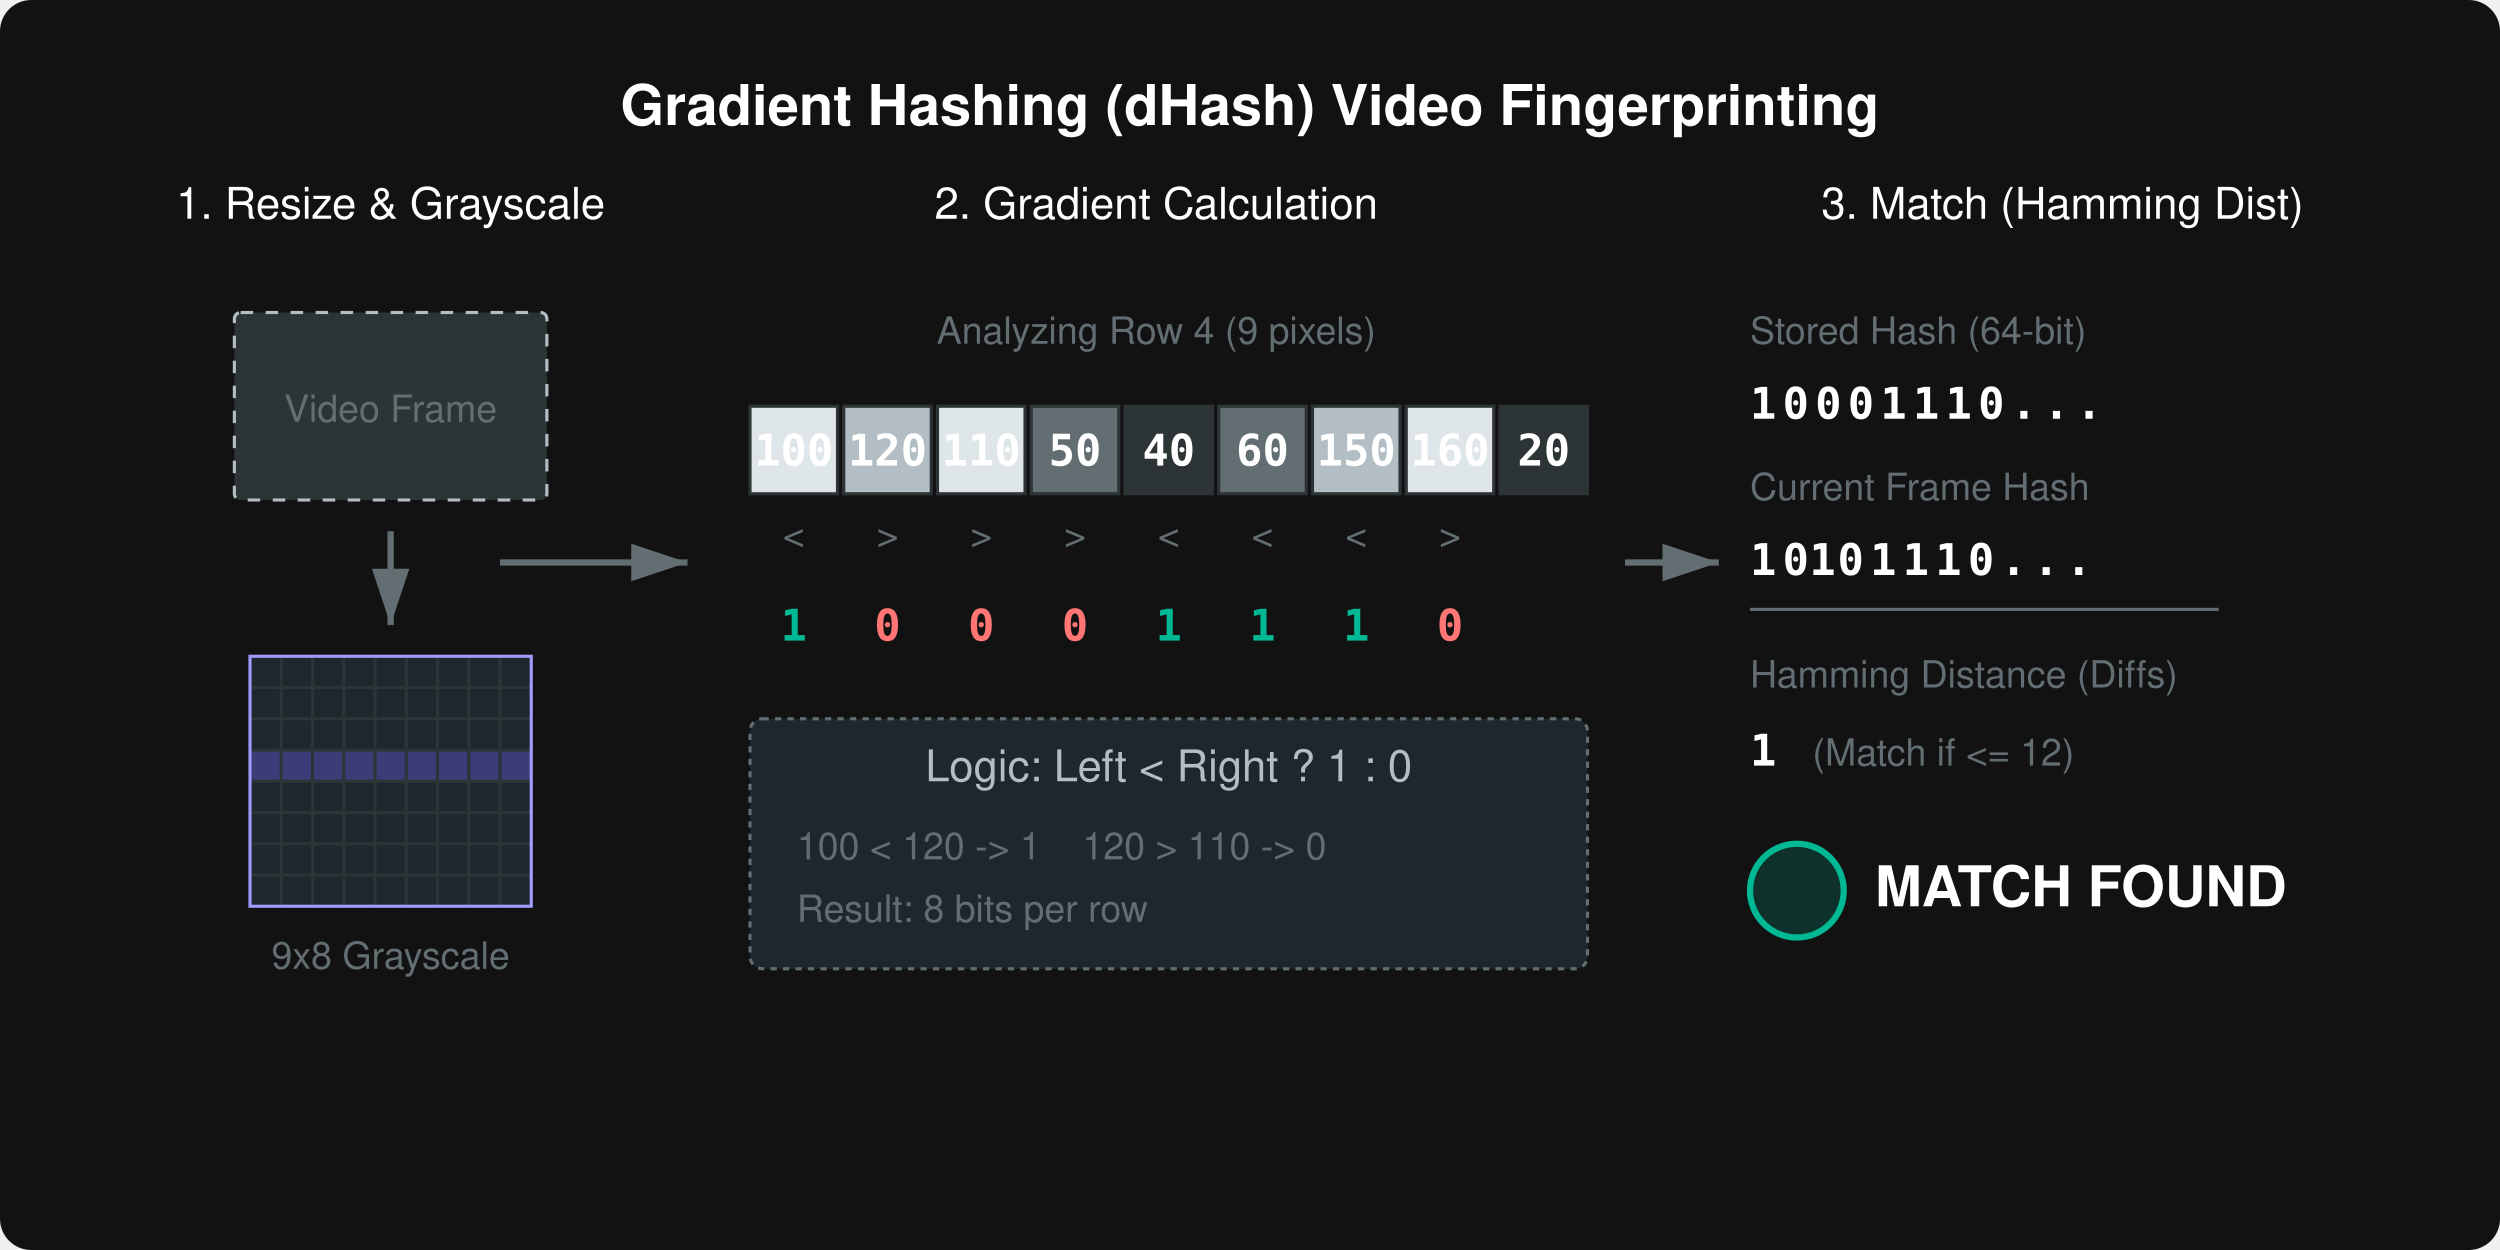
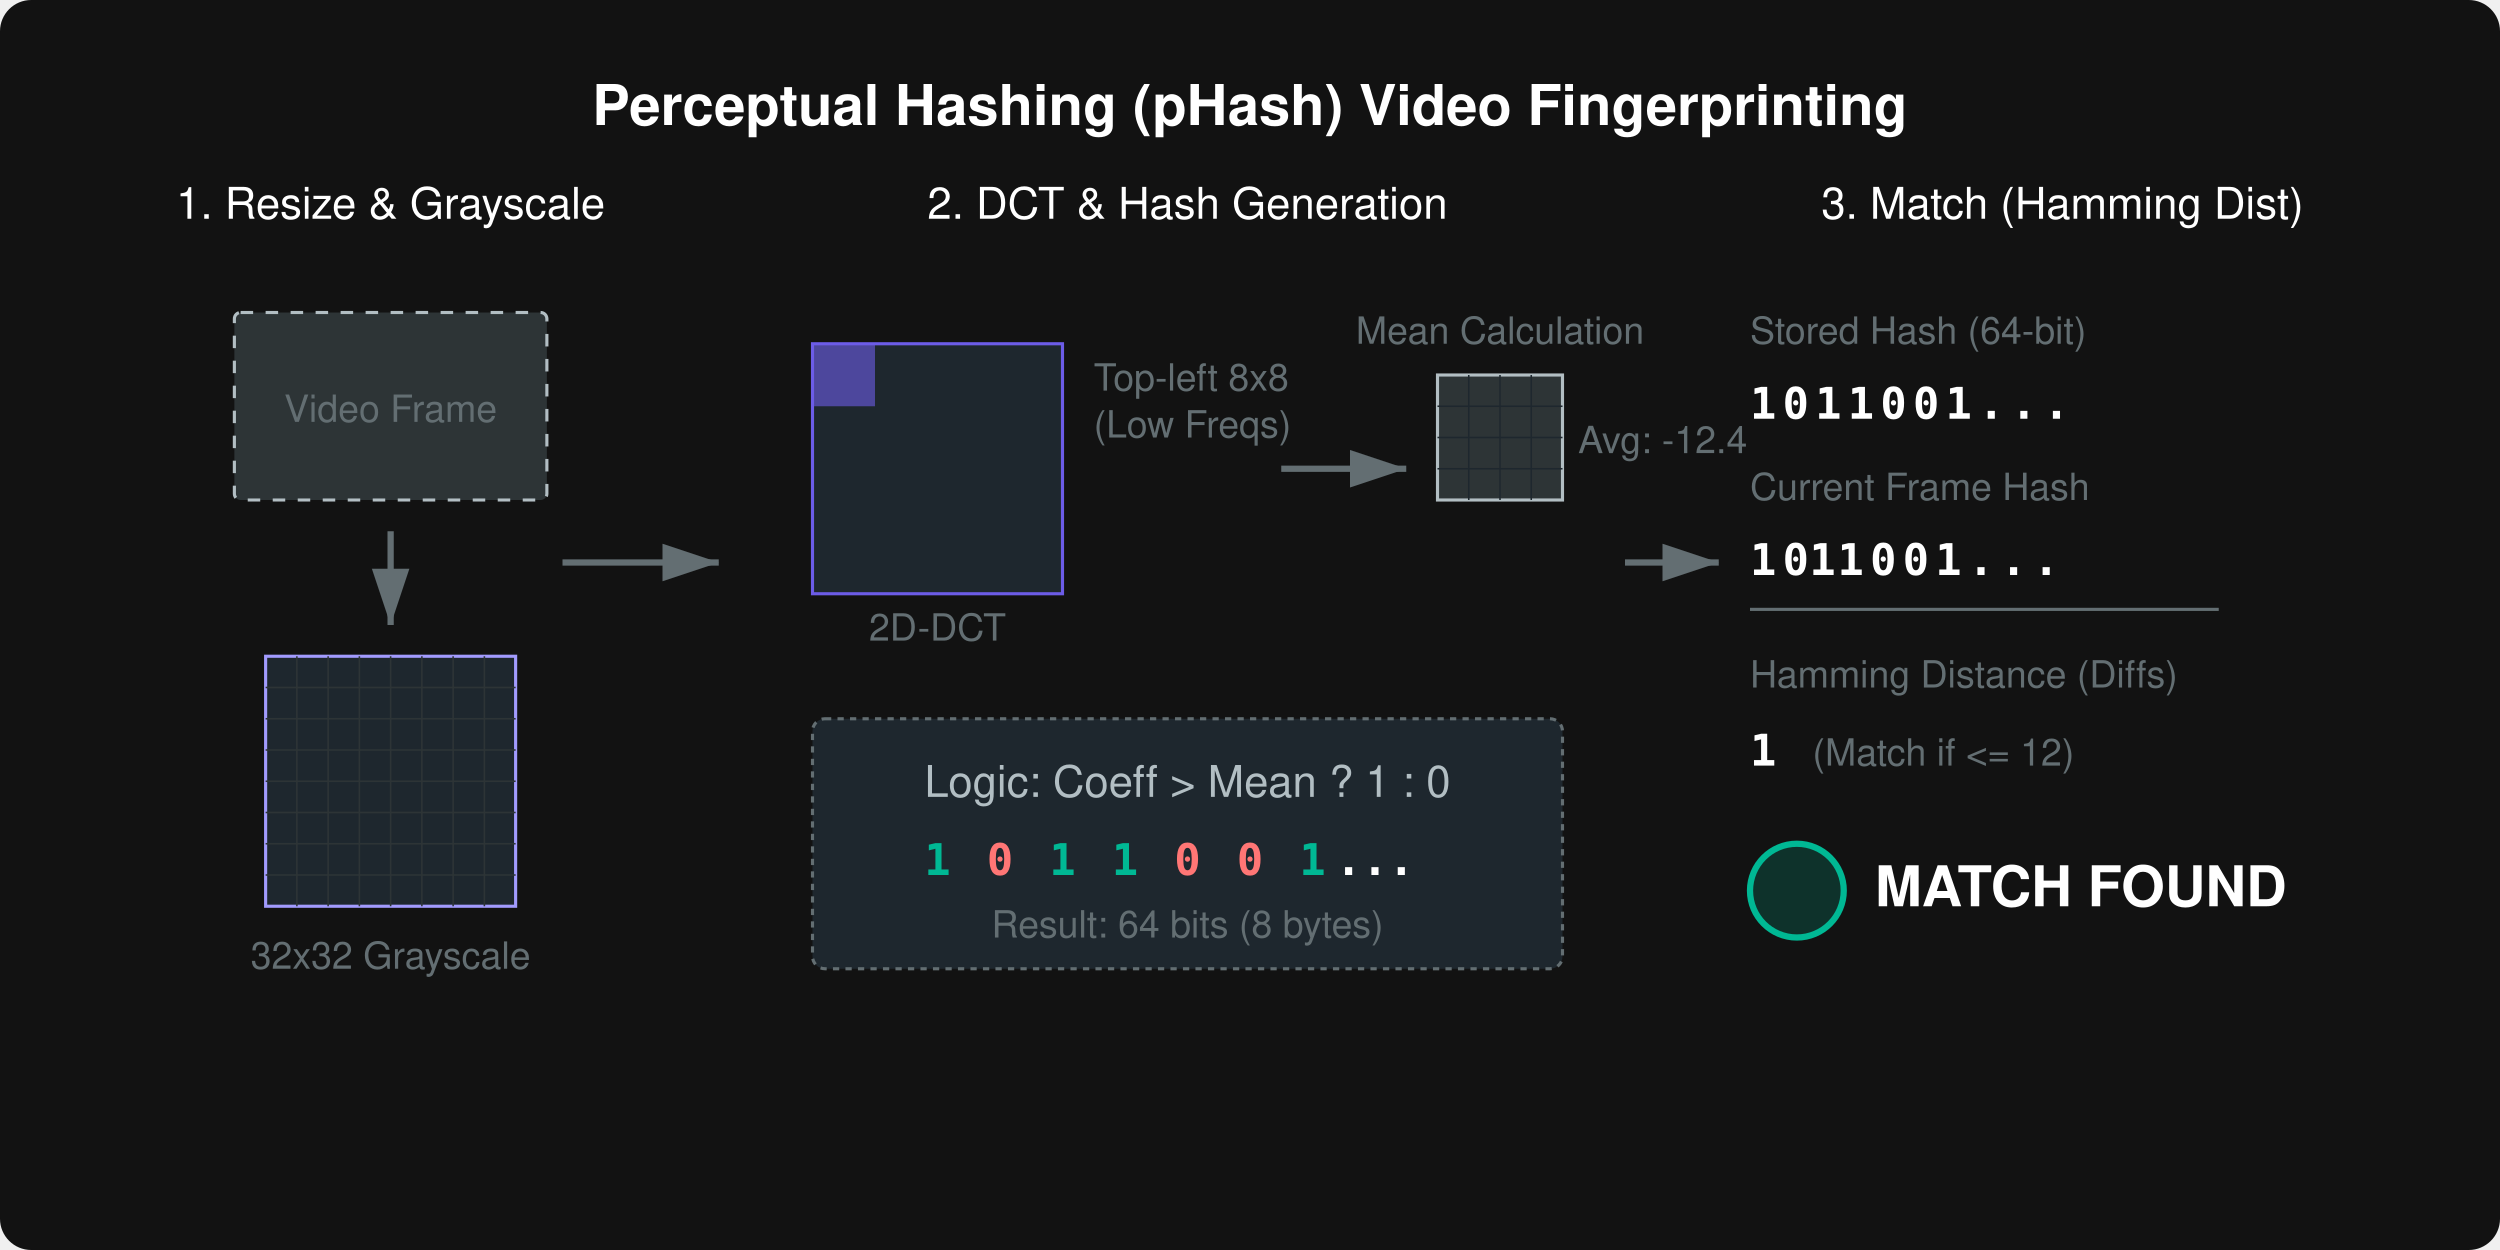
<svg xmlns="http://www.w3.org/2000/svg" width="800" height="400" viewBox="0 0 800 400">
  <defs>
    <linearGradient id="grad1" x1="0%" y1="0%" x2="100%" y2="100%">
      <stop offset="0%" style="stop-color:#a29bfe;stop-opacity:1" />
      <stop offset="100%" style="stop-color:#6c5ce7;stop-opacity:1" />
    </linearGradient>
    <style>
      .label { font-family: 'Segoe UI', Helvetica, Arial, sans-serif; font-size: 14px; fill: #b2bec3; }
      .label-sm { font-family: 'Segoe UI', Helvetica, Arial, sans-serif; font-size: 12px; fill: #636e72; }
      .title { font-family: 'Segoe UI', Helvetica, Arial, sans-serif; font-size: 18px; font-weight: bold; fill: white; }
      .value { font-family: 'Consolas', monospace; font-size: 14px; fill: white; font-weight: bold; }
      .bit-one { fill: #00b894; font-weight: bold; }
      .bit-zero { fill: #ff7675; font-weight: bold; }
      .highlight { stroke: #fab1a0; stroke-width: 2; fill: none; }
      .arrow { stroke: #636e72; stroke-width: 2; fill: none; }
      .box { fill: #1e272e; stroke: #6c5ce7; stroke-width: 1; }
      .pixel { stroke: #2d3436; stroke-width: 1; }
+       .freq-low { fill: #6c5ce7; fill-opacity: 0.6; }
    </style>
    <marker id="arrow" markerWidth="10" markerHeight="10" refX="9" refY="3" orient="auto">
      <path d="M0,0 L0,6 L9,3 z" fill="#636e72" />
    </marker>
  </defs>
  <rect width="800" height="400" fill="#121212" rx="10" />
-   <text x="400" y="40" text-anchor="middle" class="title">Gradient Hashing (dHash) Video Fingerprinting</text>
+   <text x="400" y="40" text-anchor="middle" class="title">Perceptual Hashing (pHash) Video Fingerprinting</text>
  <g transform="translate(50, 80)">
    <text x="75" y="-10" text-anchor="middle" class="label" style="fill: white;">1. Resize &amp; Grayscale</text>
    <rect x="25" y="20" width="100" height="60" rx="2" fill="#2d3436" stroke="#b2bec3" stroke-width="1" stroke-dasharray="4" />
    <text x="75" y="55" text-anchor="middle" class="label-sm">Video Frame</text>
    <path d="M75 90 L75 120" class="arrow" marker-end="url(#arrow)" />
-     <g transform="translate(30, 130)">
-       <rect x="0" y="0" width="90" height="80" fill="#1e272e" />
-       <rect x="0" y="30" width="90" height="10" fill="#6c5ce7" opacity="0.4" />
-       <path d="M10 0 v80 M20 0 v80 M30 0 v80 M40 0 v80 M50 0 v80 M60 0 v80 M70 0 v80 M80 0 v80" stroke="#2d3436" stroke-width="1" />
-       <path d="M0 10 h90 M0 20 h90 M0 30 h90 M0 40 h90 M0 50 h90 M0 60 h90 M0 70 h90" stroke="#2d3436" stroke-width="1" />
-       <rect x="0" y="0" width="90" height="80" fill="none" stroke="#a29bfe" stroke-width="1" />
+     <g transform="translate(35, 130)">
+       <rect x="0" y="0" width="80" height="80" fill="#1e272e" stroke="#a29bfe" stroke-width="1" />
+       <path d="M10 0 v80 M20 0 v80 M30 0 v80 M40 0 v80 M50 0 v80 M60 0 v80 M70 0 v80" stroke="#2d3436" stroke-width="0.5" />
+       <path d="M0 10 h80 M0 20 h80 M0 30 h80 M0 40 h80 M0 50 h80 M0 60 h80 M0 70 h80" stroke="#2d3436" stroke-width="0.5" />
    </g>
-     <text x="75" y="230" text-anchor="middle" class="label-sm">9x8 Grayscale</text>
+     <text x="75" y="230" text-anchor="middle" class="label-sm">32x32 Grayscale</text>
  </g>
-   <path d="M160 180 L220 180" class="arrow" marker-end="url(#arrow)" />
-   <g transform="translate(240, 80)">
-     <text x="130" y="-10" text-anchor="middle" class="label" style="fill: white;">2. Gradient Calculation</text>
-     <text x="130" y="30" text-anchor="middle" class="label-sm">Analyzing Row 4 (9 pixels)</text>
-     <g transform="translate(0, 50)">
-       <rect x="0" y="0" width="28" height="28" fill="#dfe6e9" class="pixel" />
-       <text x="14" y="19" text-anchor="middle" class="value" fill="#2d3436" font-size="12">100</text>
-       <rect x="30" y="0" width="28" height="28" fill="#b2bec3" class="pixel" />
-       <text x="44" y="19" text-anchor="middle" class="value" fill="#2d3436" font-size="12">120</text>
-       <rect x="60" y="0" width="28" height="28" fill="#dfe6e9" class="pixel" />
-       <text x="74" y="19" text-anchor="middle" class="value" fill="#2d3436" font-size="12">110</text>
-       <rect x="90" y="0" width="28" height="28" fill="#636e72" class="pixel" />
-       <text x="104" y="19" text-anchor="middle" class="value" fill="white" font-size="12">50</text>
-       <rect x="120" y="0" width="28" height="28" fill="#2d3436" class="pixel" />
-       <text x="134" y="19" text-anchor="middle" class="value" fill="white" font-size="12">40</text>
-       <rect x="150" y="0" width="28" height="28" fill="#636e72" class="pixel" />
-       <text x="164" y="19" text-anchor="middle" class="value" fill="white" font-size="12">60</text>
-       <rect x="180" y="0" width="28" height="28" fill="#b2bec3" class="pixel" />
-       <text x="194" y="19" text-anchor="middle" class="value" fill="#2d3436" font-size="12">150</text>
-       <rect x="210" y="0" width="28" height="28" fill="#dfe6e9" class="pixel" />
-       <text x="224" y="19" text-anchor="middle" class="value" fill="#2d3436" font-size="12">160</text>
-       <rect x="240" y="0" width="28" height="28" fill="#2d3436" class="pixel" />
-       <text x="254" y="19" text-anchor="middle" class="value" fill="white" font-size="12">20</text>
+   <path d="M180 180 L230 180" class="arrow" marker-end="url(#arrow)" />
+   <g transform="translate(260, 80)">
+     <text x="120" y="-10" text-anchor="middle" class="label" style="fill: white;">2. DCT &amp; Hash Generation</text>
+     <g transform="translate(0, 30)">
+       <rect x="0" y="0" width="80" height="80" fill="#1e272e" stroke="#6c5ce7" stroke-width="1" />
+       <rect x="0" y="0" width="20" height="20" class="freq-low" />
+       <text x="40" y="95" text-anchor="middle" class="label-sm">2D-DCT</text>
+       <text x="90" y="15" class="label-sm">Top-left 8x8</text>
+       <text x="90" y="30" class="label-sm">(Low Freqs)</text>
    </g>
-     <g transform="translate(14, 95)">
-       <text x="0" y="0" text-anchor="middle" class="label-sm">&lt;</text>
-       <text x="30" y="0" text-anchor="middle" class="label-sm">&gt;</text>
-       <text x="60" y="0" text-anchor="middle" class="label-sm">&gt;</text>
-       <text x="90" y="0" text-anchor="middle" class="label-sm">&gt;</text>
-       <text x="120" y="0" text-anchor="middle" class="label-sm">&lt;</text>
-       <text x="150" y="0" text-anchor="middle" class="label-sm">&lt;</text>
-       <text x="180" y="0" text-anchor="middle" class="label-sm">&lt;</text>
-       <text x="210" y="0" text-anchor="middle" class="label-sm">&gt;</text>
+     <path d="M150 70 L190 70" class="arrow" marker-end="url(#arrow)" />
+     <g transform="translate(200, 40)">
+       <text x="20" y="-10" text-anchor="middle" class="label-sm">Mean Calculation</text>
+       <rect x="0" y="0" width="40" height="40" fill="#2d3436" stroke="#b2bec3" />
+       <path d="M10 0 v40 M20 0 v40 M30 0 v40 M0 10 h40 M0 20 h40 M0 30 h40" stroke="#1e272e" stroke-width="0.5" />
+       <text x="45" y="25" class="label-sm">Avg: -12.4</text>
    </g>
-     <g transform="translate(14, 125)">
-       <text x="0" y="0" text-anchor="middle" class="value bit-one">1</text>
-       <text x="30" y="0" text-anchor="middle" class="value bit-zero">0</text>
-       <text x="60" y="0" text-anchor="middle" class="value bit-zero">0</text>
-       <text x="90" y="0" text-anchor="middle" class="value bit-zero">0</text>
-       <text x="120" y="0" text-anchor="middle" class="value bit-one">1</text>
-       <text x="150" y="0" text-anchor="middle" class="value bit-one">1</text>
-       <text x="180" y="0" text-anchor="middle" class="value bit-one">1</text>
-       <text x="210" y="0" text-anchor="middle" class="value bit-zero">0</text>
+     <g transform="translate(0, 150)">
+       <rect x="0" y="0" width="240" height="80" rx="4" fill="#1e272e" stroke="#636e72" stroke-width="1" stroke-dasharray="2" />
+       <text x="120" y="25" text-anchor="middle" class="label" fill="#a29bfe">Logic: Coeff &gt; Mean ? 1 : 0</text>
+       <g transform="translate(40, 50)">
+         <text x="0" y="0" text-anchor="middle" class="value bit-one">1</text>
+         <text x="20" y="0" text-anchor="middle" class="value bit-zero">0</text>
+         <text x="40" y="0" text-anchor="middle" class="value bit-one">1</text>
+         <text x="60" y="0" text-anchor="middle" class="value bit-one">1</text>
+         <text x="80" y="0" text-anchor="middle" class="value bit-zero">0</text>
+         <text x="100" y="0" text-anchor="middle" class="value bit-zero">0</text>
+         <text x="120" y="0" text-anchor="middle" class="value bit-one">1</text>
+         <text x="140" y="0" text-anchor="middle" class="value" fill="#636e72">...</text>
+       </g>
+       <text x="120" y="70" text-anchor="middle" class="label-sm">Result: 64 bits (8 bytes)</text>
    </g>
-     <rect x="0" y="150" width="268" height="80" rx="4" fill="#1e272e" stroke="#636e72" stroke-width="1" stroke-dasharray="2" />
-     <text x="134" y="170" text-anchor="middle" class="label" fill="#a29bfe">Logic: Left &lt; Right ? 1 : 0</text>
-     <text x="15" y="195" class="label-sm" xml:space="preserve">100 &lt; 120 -&gt; 1    120 &gt; 110 -&gt; 0</text>
-     <text x="15" y="215" class="label-sm" xml:space="preserve">Result: 8 bits per row</text>
  </g>
  <path d="M520 180 L550 180" class="arrow" marker-end="url(#arrow)" />
  <g transform="translate(560, 80)">
    <text x="100" y="-10" text-anchor="middle" class="label" style="fill: white;">3. Match (Hamming Dist)</text>
    <text x="0" y="30" class="label-sm" fill="#b2bec3">Stored Hash (64-bit)</text>
    <g transform="translate(0, 40)">
-       <text x="0" y="14" class="value" fill="#a29bfe" letter-spacing="2">10001110...</text>
+       <text x="0" y="14" class="value" fill="#a29bfe" letter-spacing="2">1011001...</text>
    </g>
    <text x="0" y="80" class="label-sm" fill="#b2bec3">Current Frame Hash</text>
    <g transform="translate(0, 90)">
      <text x="0" y="14" class="value" fill="#b2bec3" letter-spacing="2">10</text>
      <text x="19" y="14" class="value" fill="#ff7675" letter-spacing="2">1</text>
-       <text x="28" y="14" class="value" fill="#b2bec3" letter-spacing="2">01110...</text>
+       <text x="28" y="14" class="value" fill="#b2bec3" letter-spacing="2">1001...</text>
    </g>
    <line x1="0" y1="115" x2="150" y2="115" stroke="#636e72" stroke-width="1" />
    <text x="0" y="140" class="label-sm" fill="#b2bec3">Hamming Distance (Diffs)</text>
    <text x="0" y="165" class="value" fill="#ff7675" font-size="20">1</text>
    <text x="20" y="165" class="label-sm" fill="#b2bec3">(Match if &lt;= 12)</text>
    <g transform="translate(0, 190)">
      <circle cx="15" cy="15" r="15" fill="#00b894" fill-opacity="0.2" stroke="#00b894" stroke-width="2" />
      <text x="40" y="20" class="title" fill="#00b894">MATCH FOUND</text>
    </g>
  </g>
</svg>
